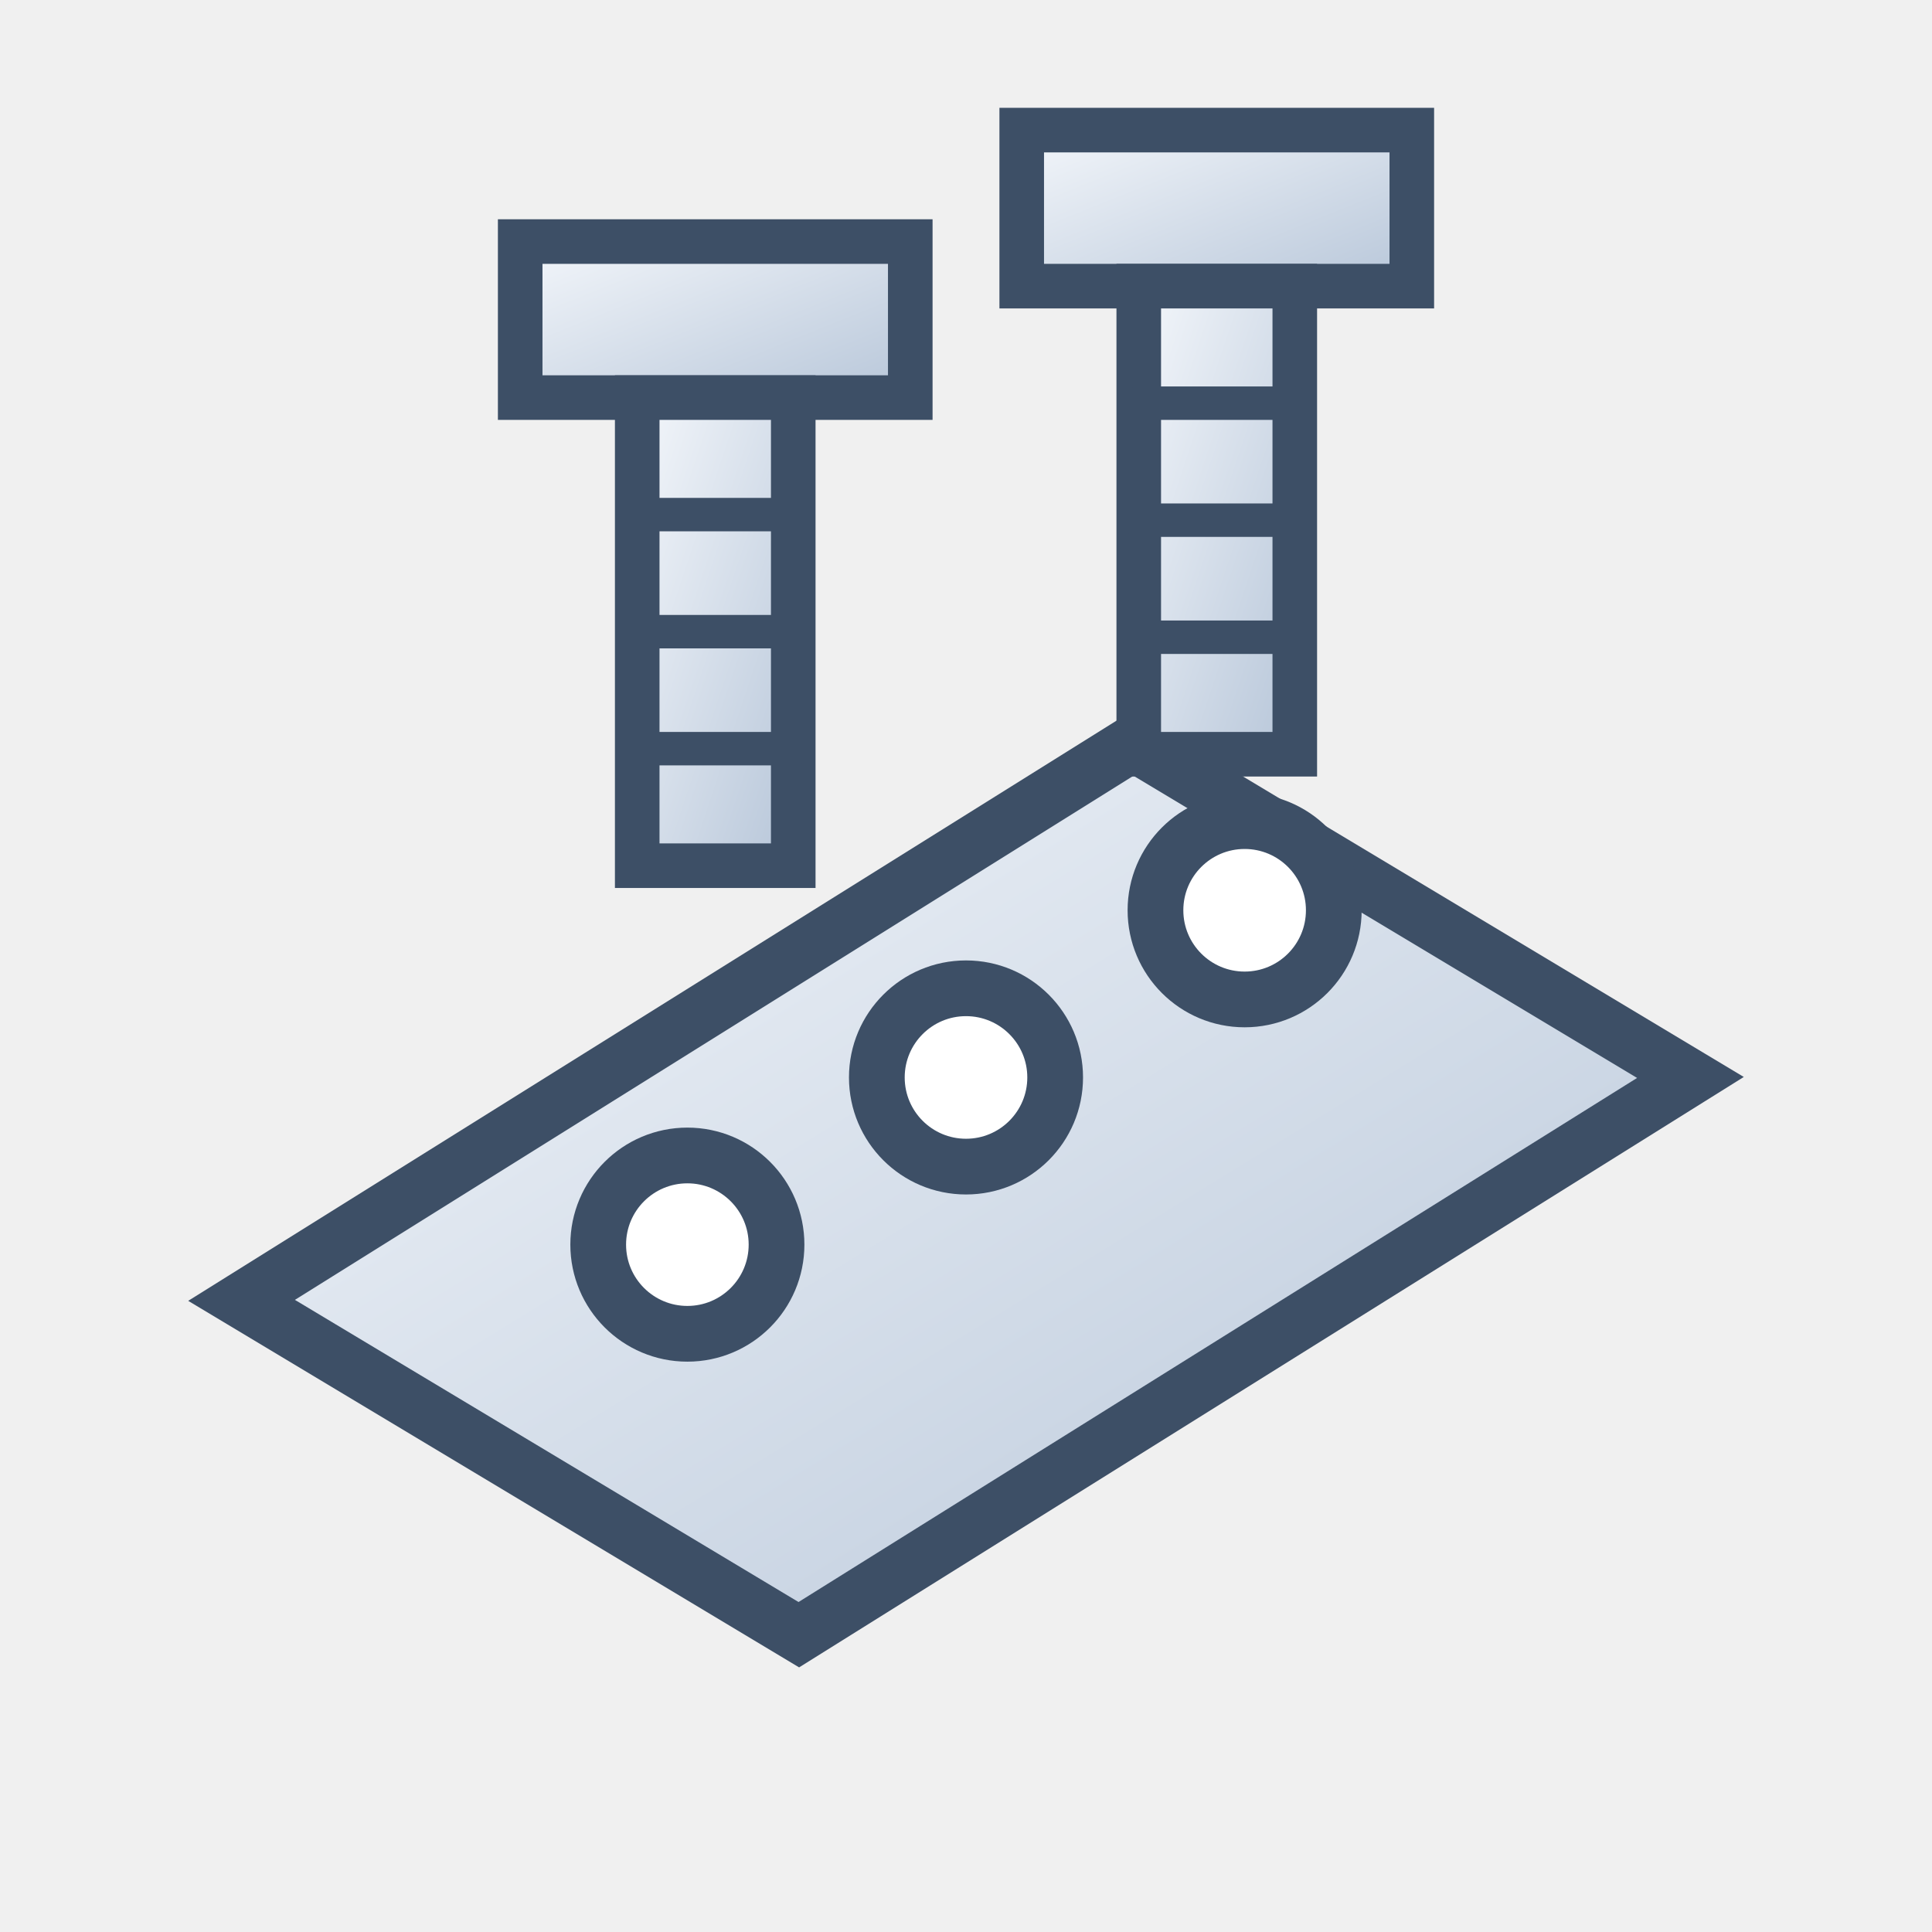
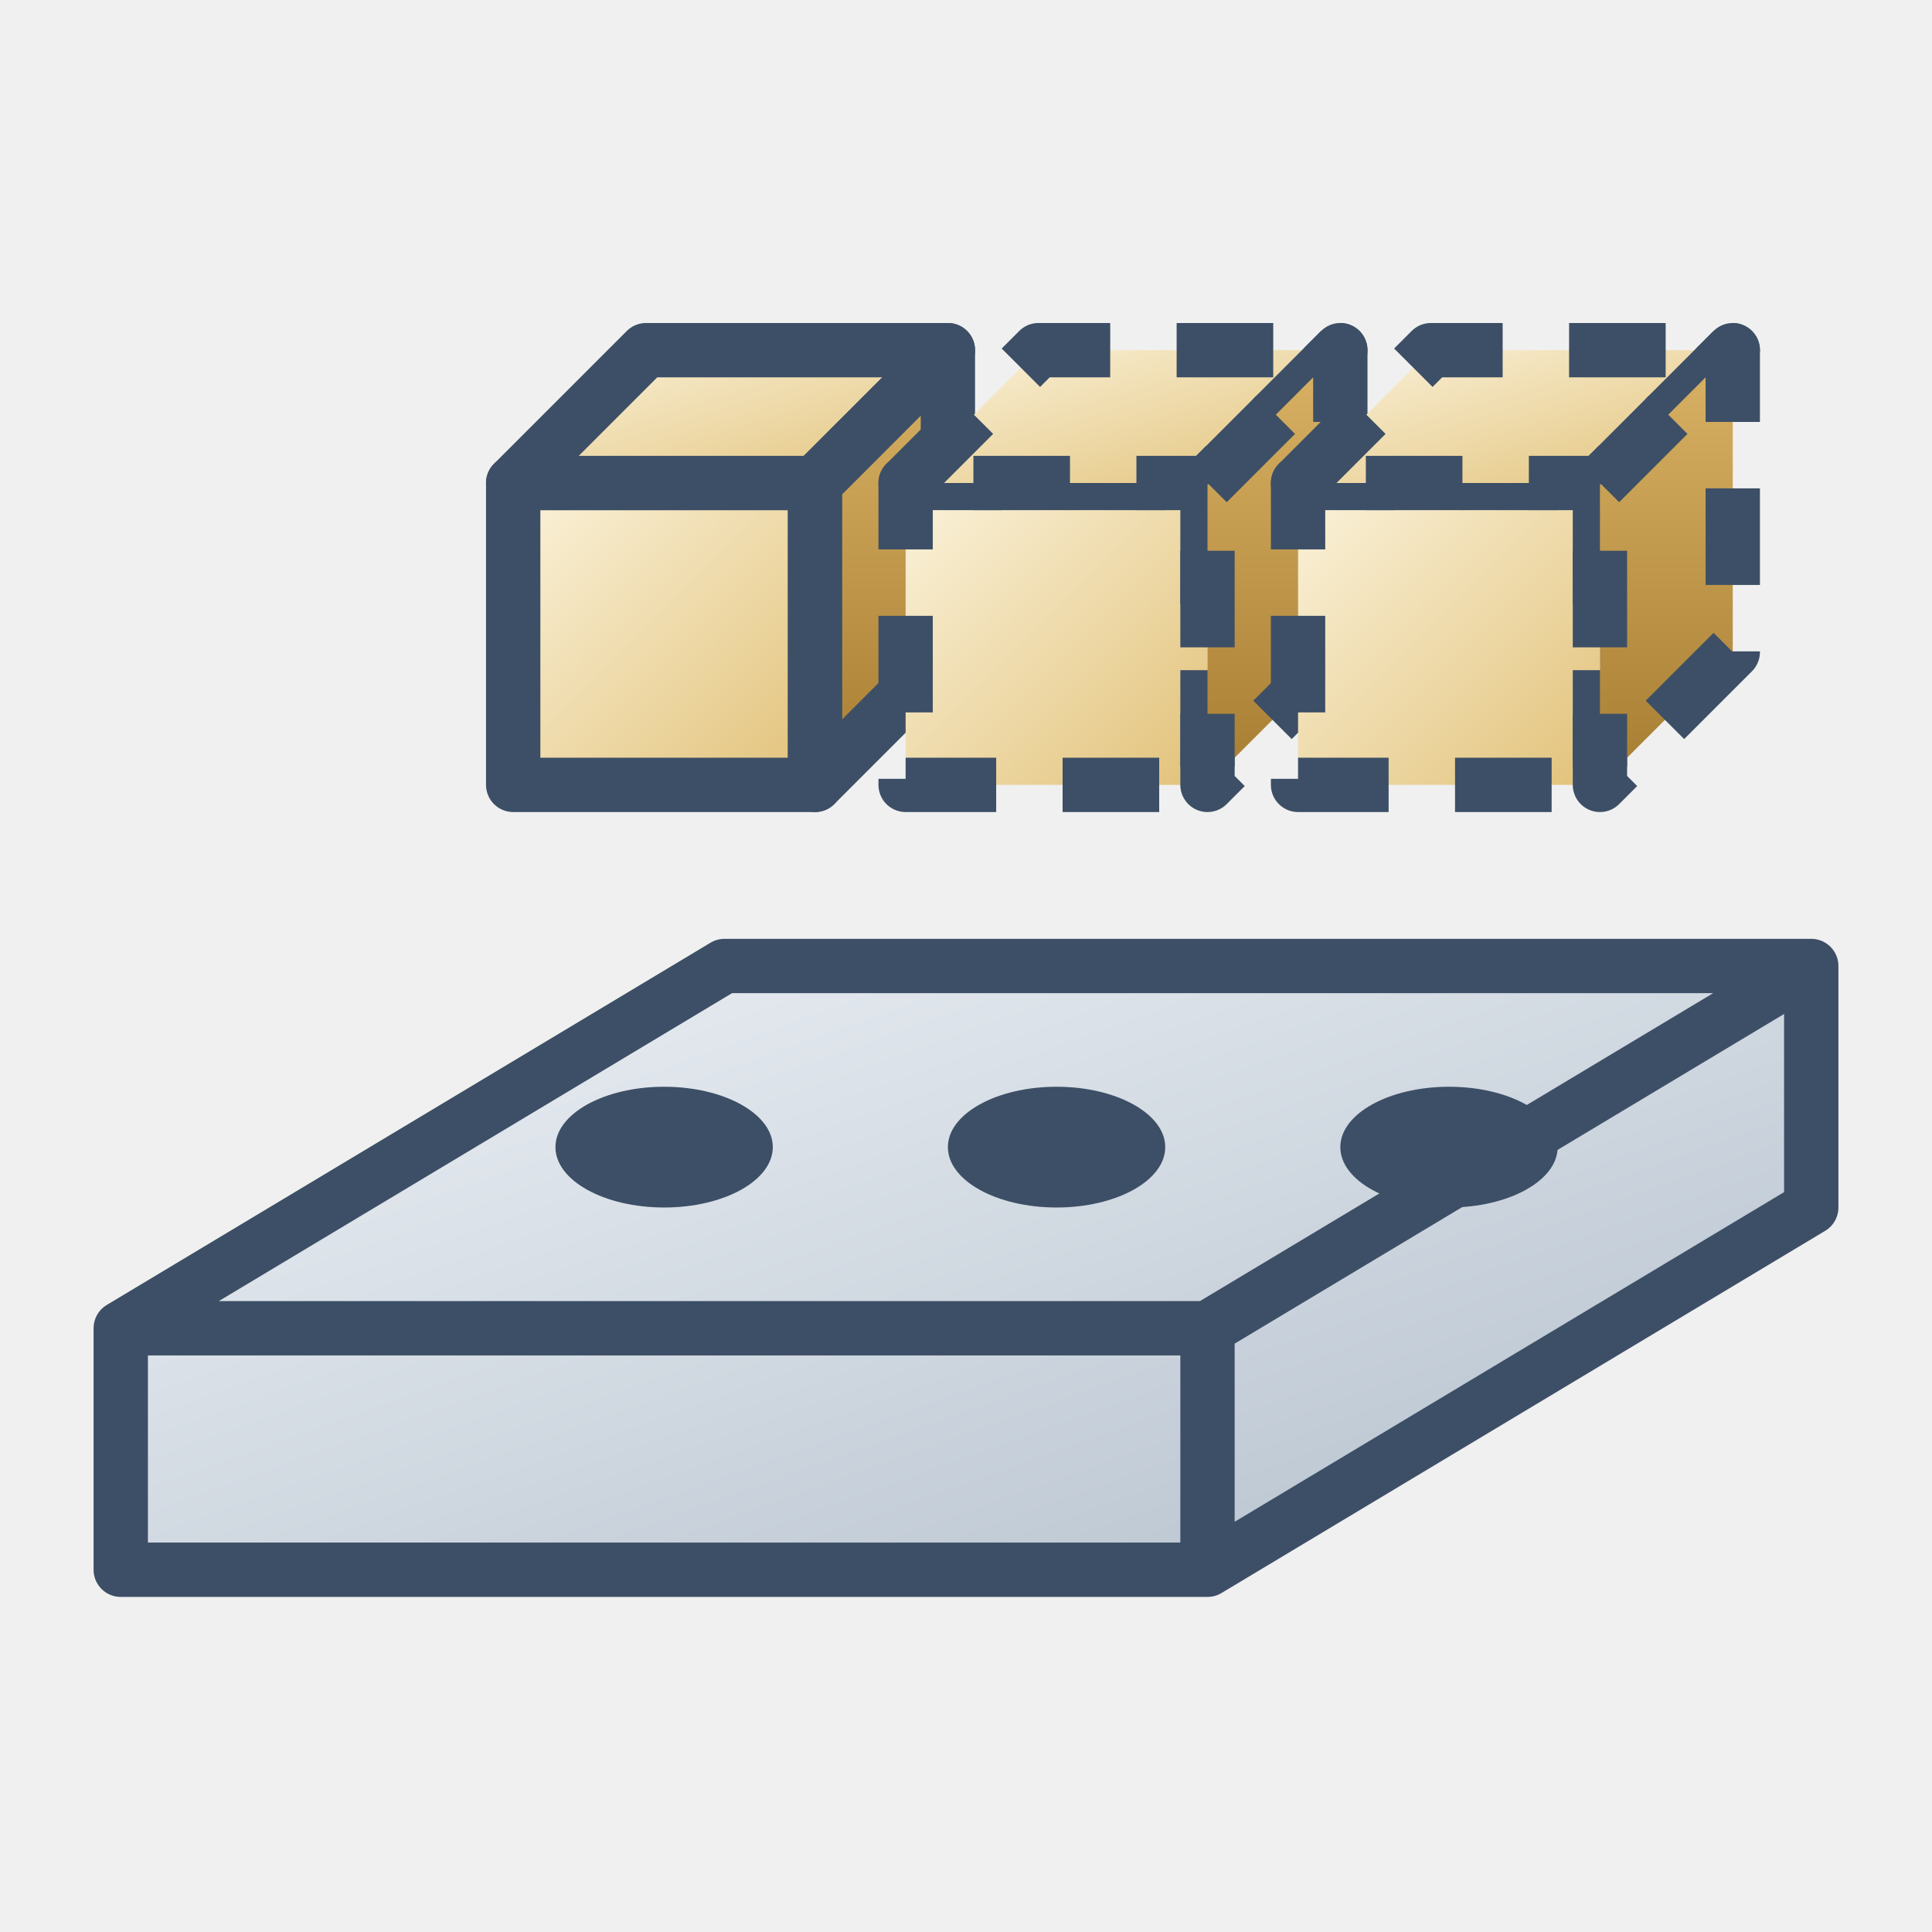
<svg xmlns="http://www.w3.org/2000/svg" width="32" height="32" viewBox="0 0 32 32">
  <defs>
-     <linearGradient id="a1" x1="0" y1="0" x2="1" y2="1">
-       <stop offset="0" stop-color="#f4f7fb" />
-       <stop offset="1" stop-color="#b7c6d9" />
+     <linearGradient id="tp" x1="0" y1="0" x2="1" y2="1">
+       <stop offset="0" stop-color="#fbf3dc" />
+       <stop offset="1" stop-color="#e2c27a" />
    </linearGradient>
-     <linearGradient id="a2" x1="0" y1="0" x2="1" y2="1">
-       <stop offset="0" stop-color="#fbe9b8" />
-       <stop offset="1" stop-color="#e2b04a" />
+     <linearGradient id="sd" x1="0" y1="0" x2="0" y2="1">
+       <stop offset="0" stop-color="#d9b265" />
+       <stop offset="1" stop-color="#a77d32" />
    </linearGradient>
-     <linearGradient id="a3" x1="0" y1="0" x2="1" y2="1">
-       <stop offset="0" stop-color="#e3f0e2" />
-       <stop offset="1" stop-color="#93bf8f" />
+     <linearGradient id="gt" x1="0" y1="0" x2="1" y2="1">
+       <stop offset="0" stop-color="#eef2f6" />
+       <stop offset="1" stop-color="#b3bfcc" />
+     </linearGradient>
+     <linearGradient id="gs" x1="0" y1="0" x2="0" y2="1">
+       <stop offset="0" stop-color="#a9b5c3" />
+       <stop offset="1" stop-color="#6d7b8c" />
+     </linearGradient>
+     <linearGradient id="sf" x1="0" y1="0" x2="1" y2="1">
+       <stop offset="0" stop-color="#e9f1fb" />
+       <stop offset="1" stop-color="#9fb9d8" />
    </linearGradient>
  </defs>
-   <g transform="translate(16 16) scale(0.923) translate(-16 -16)">
-     <path fill="url(#a1)" stroke="#3d4f66" stroke-width="1" d="M3 22 L13 28 L29 18 L19 12 Z" />
-     <circle cx="11" cy="21" r="1.6" fill="#ffffff" stroke="#3d4f66" stroke-width="1.0" />
-     <circle cx="16" cy="18" r="1.6" fill="#ffffff" stroke="#3d4f66" stroke-width="1.0" />
-     <circle cx="21" cy="15" r="1.6" fill="#ffffff" stroke="#3d4f66" stroke-width="1.0" />
-     <path fill="url(#a1)" stroke="#3d4f66" stroke-width="0.8" d="M8 3 h7 v2.8 h-7 Z" />
-     <path fill="url(#a1)" stroke="#3d4f66" stroke-width="0.8" d="M10.1 5.8 h2.8 v8.4 h-2.8 Z" />
-     <path fill="none" stroke="#3d4f66" stroke-width="0.6" stroke-linecap="round" stroke-linejoin="round" d="M10.1 7.9 h2.8 M10.1 10 h2.8 M10.1 12.1 h2.8" />
-     <path fill="url(#a1)" stroke="#3d4f66" stroke-width="0.8" d="M17 1 h7 v2.8 h-7 Z" />
-     <path fill="url(#a1)" stroke="#3d4f66" stroke-width="0.8" d="M19.1 3.8 h2.8 v8.4 h-2.8 Z" />
-     <path fill="none" stroke="#3d4f66" stroke-width="0.6" stroke-linecap="round" stroke-linejoin="round" d="M19.1 5.9 h2.8 M19.1 8 h2.8 M19.1 10.1 h2.8" />
-   </g>
+   <path stroke="#3d4f66" stroke-width="0.9" stroke-linejoin="round" fill="url(#gt)" d="M2 22 L12 16 L30 16 L20 22 Z M2 22 h18 v4 h-18 Z M20 22 L30 16 v4 L20 26 Z" />
+   <ellipse cx="11.0" cy="19" rx="1.8" ry="1" fill="#3d4f66" />
+   <ellipse cx="17.5" cy="19" rx="1.8" ry="1" fill="#3d4f66" />
+   <ellipse cx="24.0" cy="19" rx="1.8" ry="1" fill="#3d4f66" />
+   <path stroke="#3d4f66" stroke-width="0.9" stroke-linejoin="round" fill="url(#tp)" d="M8.5 8.0 h5.0 v5.0 h-5.0 Z" />
+   <path stroke="#3d4f66" stroke-width="0.9" stroke-linejoin="round" fill="url(#tp)" d="M8.5 8.0 l2.2 -2.2 h5.0 l-2.2 2.2 Z" />
+   <path stroke="#3d4f66" stroke-width="0.9" stroke-linejoin="round" fill="url(#sd)" d="M13.5 8.0 l2.2 -2.2 v5.0 l-2.2 2.2 Z" />
+   <path stroke="#3d4f66" stroke-width="0.9" stroke-linejoin="round" stroke-dasharray="1.6 1.1" fill="url(#tp)" d="M15.0 8.0 h5.0 v5.0 h-5.0 Z" />
+   <path stroke="#3d4f66" stroke-width="0.9" stroke-linejoin="round" stroke-dasharray="1.6 1.1" fill="url(#tp)" d="M15.0 8.0 l2.2 -2.2 h5.0 l-2.2 2.2 Z" />
+   <path stroke="#3d4f66" stroke-width="0.9" stroke-linejoin="round" stroke-dasharray="1.6 1.1" fill="url(#sd)" d="M20.0 8.0 l2.2 -2.2 v5.0 l-2.2 2.2 Z" />
+   <path stroke="#3d4f66" stroke-width="0.9" stroke-linejoin="round" stroke-dasharray="1.6 1.1" fill="url(#tp)" d="M21.5 8.0 h5.0 v5.0 h-5.0 Z" />
+   <path stroke="#3d4f66" stroke-width="0.9" stroke-linejoin="round" stroke-dasharray="1.6 1.1" fill="url(#tp)" d="M21.5 8.0 l2.2 -2.2 h5.0 l-2.2 2.2 Z" />
+   <path stroke="#3d4f66" stroke-width="0.9" stroke-linejoin="round" stroke-dasharray="1.6 1.1" fill="url(#sd)" d="M26.5 8.0 l2.2 -2.2 v5.0 l-2.2 2.2 Z" />
</svg>
